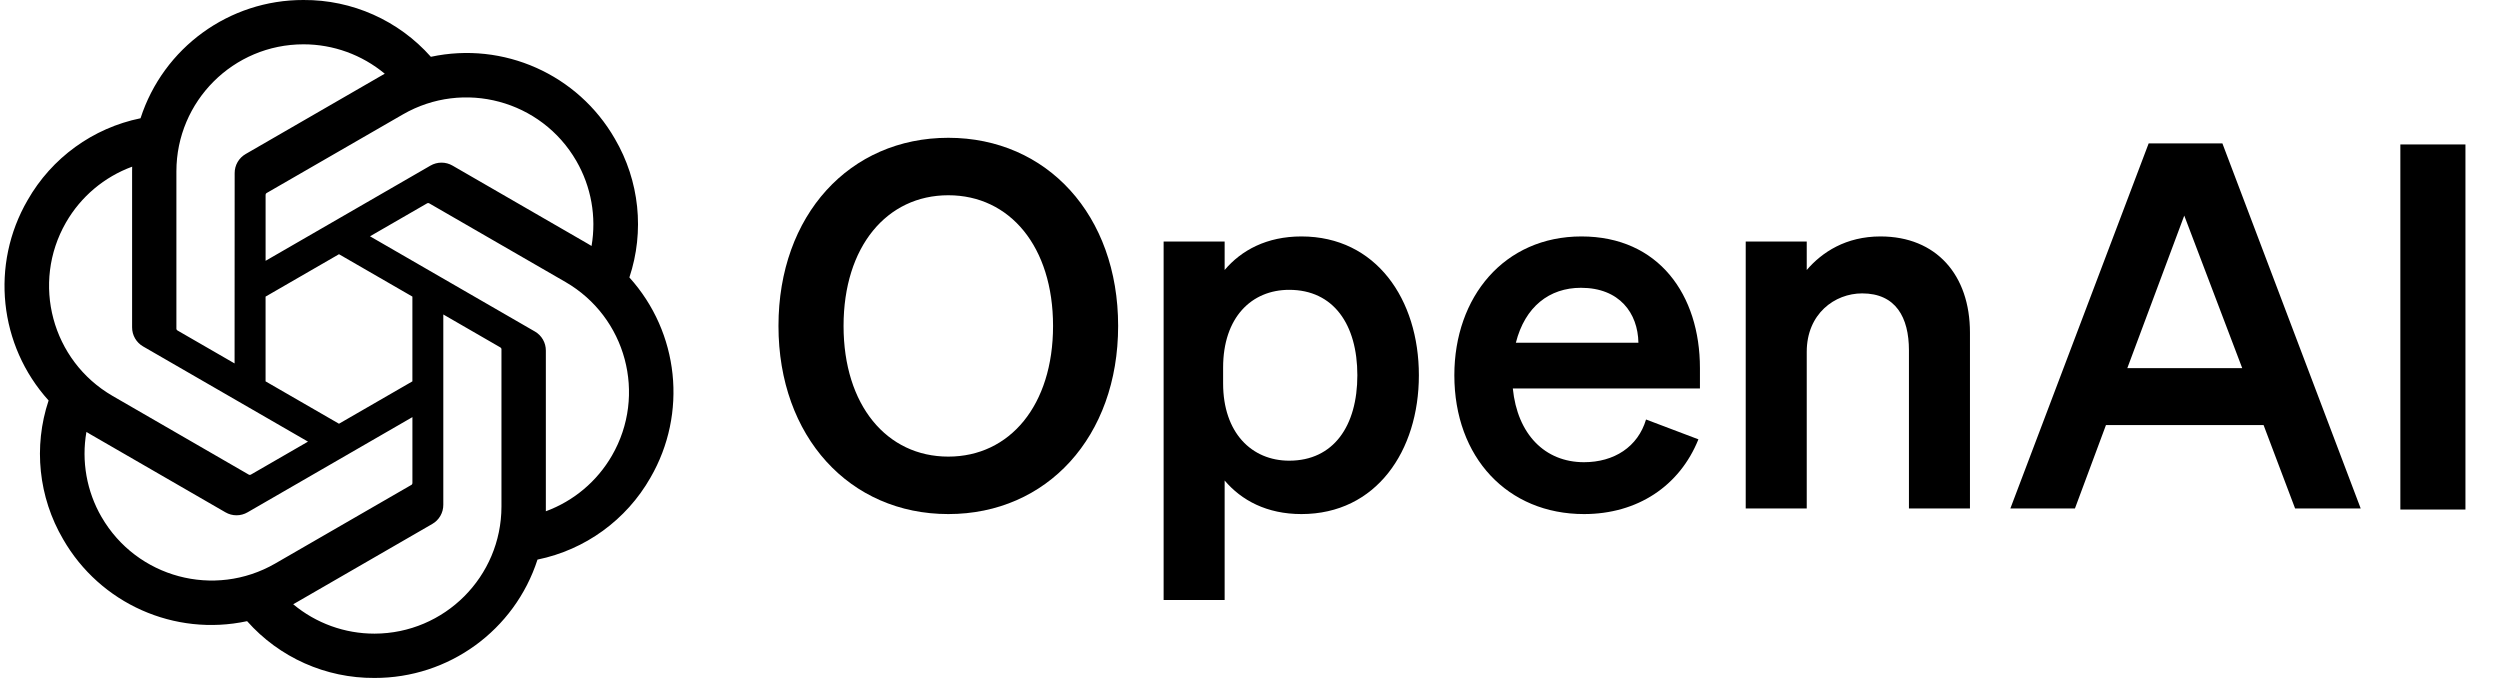
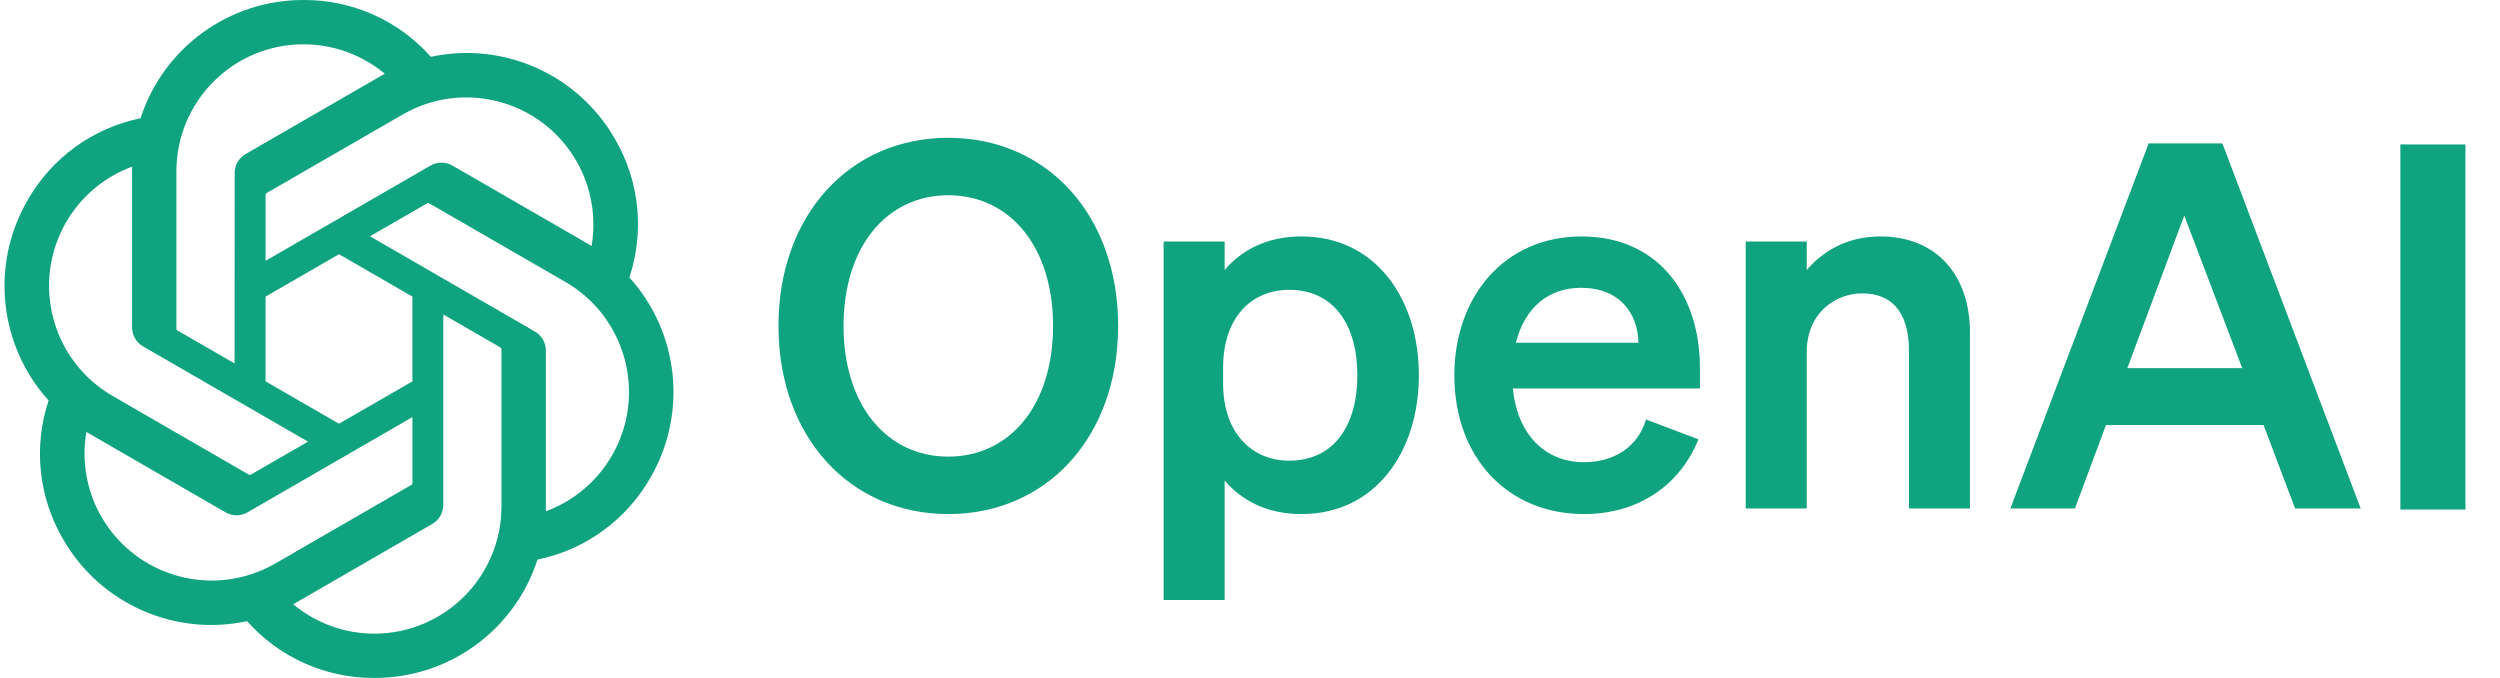
<svg xmlns="http://www.w3.org/2000/svg" viewBox="0 0 1180 320">
-   <path d="m367.44 153.84c0 52.32 33.6 88.8 80.16 88.8s80.16-36.48 80.16-88.8-33.6-88.8-80.16-88.8-80.16 36.48-80.16 88.8zm129.6 0c0 37.44-20.4 61.68-49.44 61.68s-49.44-24.24-49.44-61.68 20.4-61.68 49.44-61.68 49.44 24.24 49.44 61.68z" />
-   <path d="m614.27 242.64c35.28 0 55.44-29.76 55.44-65.52s-20.16-65.52-55.44-65.52c-16.32 0-28.32 6.48-36.24 15.84v-13.44h-28.8v169.2h28.8v-56.4c7.92 9.36 19.92 15.84 36.24 15.84zm-36.96-69.12c0-23.76 13.44-36.72 31.2-36.72 20.88 0 32.16 16.32 32.16 40.32s-11.28 40.32-32.16 40.32c-17.76 0-31.2-13.2-31.2-36.48z" />
-   <path d="m747.65 242.64c25.2 0 45.12-13.2 54-35.28l-24.72-9.36c-3.84 12.96-15.12 20.16-29.28 20.16-18.48 0-31.44-13.2-33.6-34.8h88.32v-9.6c0-34.56-19.44-62.16-55.92-62.16s-60 28.56-60 65.52c0 38.88 25.2 65.52 61.2 65.52zm-1.44-106.8c18.24 0 26.88 12 27.12 25.92h-57.84c4.32-17.04 15.84-25.92 30.72-25.92z" />
-   <path d="m823.98 240h28.8v-73.92c0-18 13.2-27.6 26.16-27.6 15.84 0 22.08 11.28 22.08 26.88v74.64h28.8v-83.04c0-27.12-15.84-45.36-42.24-45.36-16.32 0-27.6 7.44-34.8 15.84v-13.44h-28.8z" />
-   <path d="m1014.17 67.68-65.28 172.32h30.48l14.64-39.36h74.4l14.88 39.36h30.96l-65.28-172.32zm16.8 34.08 27.36 72h-54.24z" />
-   <path d="m1163.69 68.18h-30.72v172.32h30.72z" />
-   <path d="m297.06 130.97c7.26-21.79 4.76-45.66-6.85-65.48-17.46-30.4-52.56-46.04-86.84-38.68-15.25-17.18-37.16-26.95-60.13-26.81-35.04-.08-66.13 22.48-76.91 55.82-22.51 4.61-41.94 18.7-53.31 38.67-17.59 30.32-13.58 68.54 9.92 94.54-7.26 21.79-4.76 45.66 6.85 65.48 17.46 30.4 52.56 46.04 86.84 38.68 15.24 17.18 37.16 26.95 60.13 26.8 35.06.09 66.16-22.49 76.94-55.86 22.51-4.61 41.94-18.7 53.31-38.67 17.57-30.32 13.55-68.51-9.94-94.51zm-120.28 168.11c-14.03.02-27.62-4.89-38.39-13.88.49-.26 1.34-.73 1.89-1.07l63.72-36.8c3.26-1.85 5.26-5.32 5.24-9.07v-89.83l26.93 15.55c.29.14.48.42.52.74v74.39c-.04 33.08-26.83 59.9-59.91 59.97zm-128.84-55.03c-7.03-12.14-9.56-26.37-7.15-40.18.47.28 1.3.79 1.89 1.13l63.72 36.8c3.23 1.89 7.23 1.89 10.47 0l77.79-44.92v31.1c.02.32-.13.63-.38.83l-64.41 37.19c-28.69 16.52-65.33 6.7-81.92-21.95zm-16.77-139.09c7-12.16 18.05-21.46 31.21-26.29 0 .55-.03 1.52-.03 2.2v73.61c-.02 3.74 1.98 7.21 5.23 9.06l77.79 44.91-26.93 15.55c-.27.18-.61.21-.91.08l-64.42-37.22c-28.63-16.58-38.45-53.21-21.95-81.89zm221.26 51.49-77.79-44.92 26.93-15.54c.27-.18.61-.21.91-.08l64.42 37.19c28.68 16.57 38.51 53.26 21.94 81.94-7.01 12.14-18.05 21.44-31.2 26.28v-75.81c.03-3.74-1.96-7.2-5.2-9.06zm26.8-40.34c-.47-.29-1.3-.79-1.89-1.13l-63.72-36.8c-3.23-1.89-7.23-1.89-10.47 0l-77.79 44.92v-31.1c-.02-.32.13-.63.38-.83l64.41-37.16c28.69-16.55 65.37-6.7 81.91 22 6.99 12.12 9.52 26.31 7.15 40.1zm-168.51 55.43-26.94-15.55c-.29-.14-.48-.42-.52-.74v-74.39c.02-33.12 26.89-59.96 60.01-59.94 14.01 0 27.57 4.92 38.34 13.88-.49.26-1.33.73-1.89 1.07l-63.72 36.8c-3.26 1.85-5.26 5.31-5.24 9.06l-.04 89.79zm14.63-31.54 34.65-20.01 34.65 20v40.01l-34.65 20-34.65-20z" />
+   <path fill="#10A37F" d="m367.44 153.84c0 52.32 33.6 88.8 80.16 88.8s80.16-36.48 80.16-88.8-33.6-88.8-80.16-88.8-80.16 36.48-80.16 88.8zm129.6 0c0 37.44-20.4 61.68-49.44 61.68s-49.44-24.24-49.44-61.68 20.4-61.68 49.44-61.68 49.44 24.24 49.44 61.68z" />
+   <path fill="#10A37F" d="m614.27 242.64c35.28 0 55.44-29.76 55.44-65.52s-20.16-65.52-55.44-65.52c-16.32 0-28.32 6.48-36.24 15.84v-13.44h-28.8v169.2h28.8v-56.4c7.92 9.36 19.92 15.84 36.24 15.84zm-36.96-69.12c0-23.76 13.44-36.72 31.2-36.72 20.88 0 32.16 16.32 32.16 40.32s-11.28 40.32-32.16 40.32c-17.76 0-31.2-13.2-31.2-36.48z" />
+   <path fill="#10A37F" d="m747.65 242.64c25.2 0 45.12-13.2 54-35.28l-24.72-9.36c-3.84 12.96-15.12 20.16-29.28 20.16-18.48 0-31.44-13.2-33.6-34.8h88.32v-9.6c0-34.56-19.44-62.16-55.92-62.16s-60 28.56-60 65.52c0 38.88 25.2 65.52 61.2 65.52zm-1.44-106.8c18.24 0 26.88 12 27.12 25.92h-57.84c4.32-17.04 15.84-25.92 30.72-25.92z" />
+   <path fill="#10A37F" d="m823.98 240h28.8v-73.92c0-18 13.2-27.6 26.16-27.6 15.84 0 22.08 11.28 22.08 26.88v74.64h28.8v-83.04c0-27.12-15.84-45.36-42.24-45.36-16.32 0-27.6 7.44-34.8 15.84v-13.44h-28.8z" />
+   <path fill="#10A37F" d="m1014.17 67.68-65.28 172.32h30.48l14.64-39.36h74.4l14.88 39.36h30.96l-65.28-172.32zm16.8 34.08 27.36 72h-54.24z" />
+   <path fill="#10A37F" d="m1163.69 68.18h-30.72v172.32h30.72z" />
+   <path fill="#10A37F" d="m297.06 130.97c7.26-21.79 4.76-45.66-6.85-65.48-17.46-30.4-52.56-46.04-86.84-38.68-15.25-17.18-37.16-26.95-60.13-26.81-35.04-.08-66.13 22.48-76.91 55.82-22.51 4.61-41.94 18.7-53.31 38.67-17.59 30.32-13.58 68.54 9.92 94.54-7.26 21.79-4.76 45.66 6.85 65.48 17.46 30.4 52.56 46.04 86.84 38.68 15.24 17.18 37.16 26.95 60.13 26.8 35.06.09 66.16-22.49 76.94-55.86 22.51-4.61 41.94-18.7 53.31-38.67 17.57-30.32 13.55-68.51-9.94-94.51zm-120.28 168.11c-14.03.02-27.62-4.89-38.39-13.88.49-.26 1.34-.73 1.89-1.07l63.72-36.8c3.26-1.85 5.26-5.32 5.24-9.07v-89.83l26.93 15.55c.29.14.48.42.52.74v74.39c-.04 33.08-26.83 59.9-59.91 59.97zm-128.84-55.03c-7.03-12.14-9.56-26.37-7.15-40.18.47.28 1.3.79 1.89 1.13l63.72 36.8c3.23 1.89 7.23 1.89 10.47 0l77.79-44.92v31.1c.02.32-.13.63-.38.83l-64.41 37.19c-28.69 16.52-65.33 6.7-81.92-21.95zm-16.77-139.09c7-12.16 18.05-21.46 31.21-26.29 0 .55-.03 1.52-.03 2.2v73.61c-.02 3.74 1.98 7.21 5.23 9.06l77.79 44.91-26.93 15.55c-.27.18-.61.21-.91.08l-64.42-37.22c-28.63-16.58-38.45-53.21-21.95-81.89zm221.26 51.49-77.79-44.92 26.93-15.54c.27-.18.61-.21.91-.08l64.42 37.19c28.68 16.57 38.51 53.26 21.94 81.94-7.01 12.14-18.05 21.44-31.2 26.28v-75.81c.03-3.74-1.96-7.2-5.2-9.06zm26.8-40.34c-.47-.29-1.3-.79-1.89-1.13l-63.72-36.8c-3.23-1.89-7.23-1.89-10.47 0l-77.79 44.92v-31.1c-.02-.32.13-.63.38-.83l64.41-37.16c28.69-16.55 65.37-6.7 81.91 22 6.99 12.12 9.52 26.31 7.15 40.1zm-168.51 55.43-26.94-15.55c-.29-.14-.48-.42-.52-.74v-74.39c.02-33.12 26.89-59.96 60.01-59.94 14.01 0 27.57 4.92 38.34 13.88-.49.26-1.33.73-1.89 1.07l-63.72 36.8c-3.26 1.85-5.26 5.31-5.24 9.06l-.04 89.79zm14.63-31.54 34.65-20.01 34.65 20v40.01l-34.65 20-34.65-20z" />
</svg>
